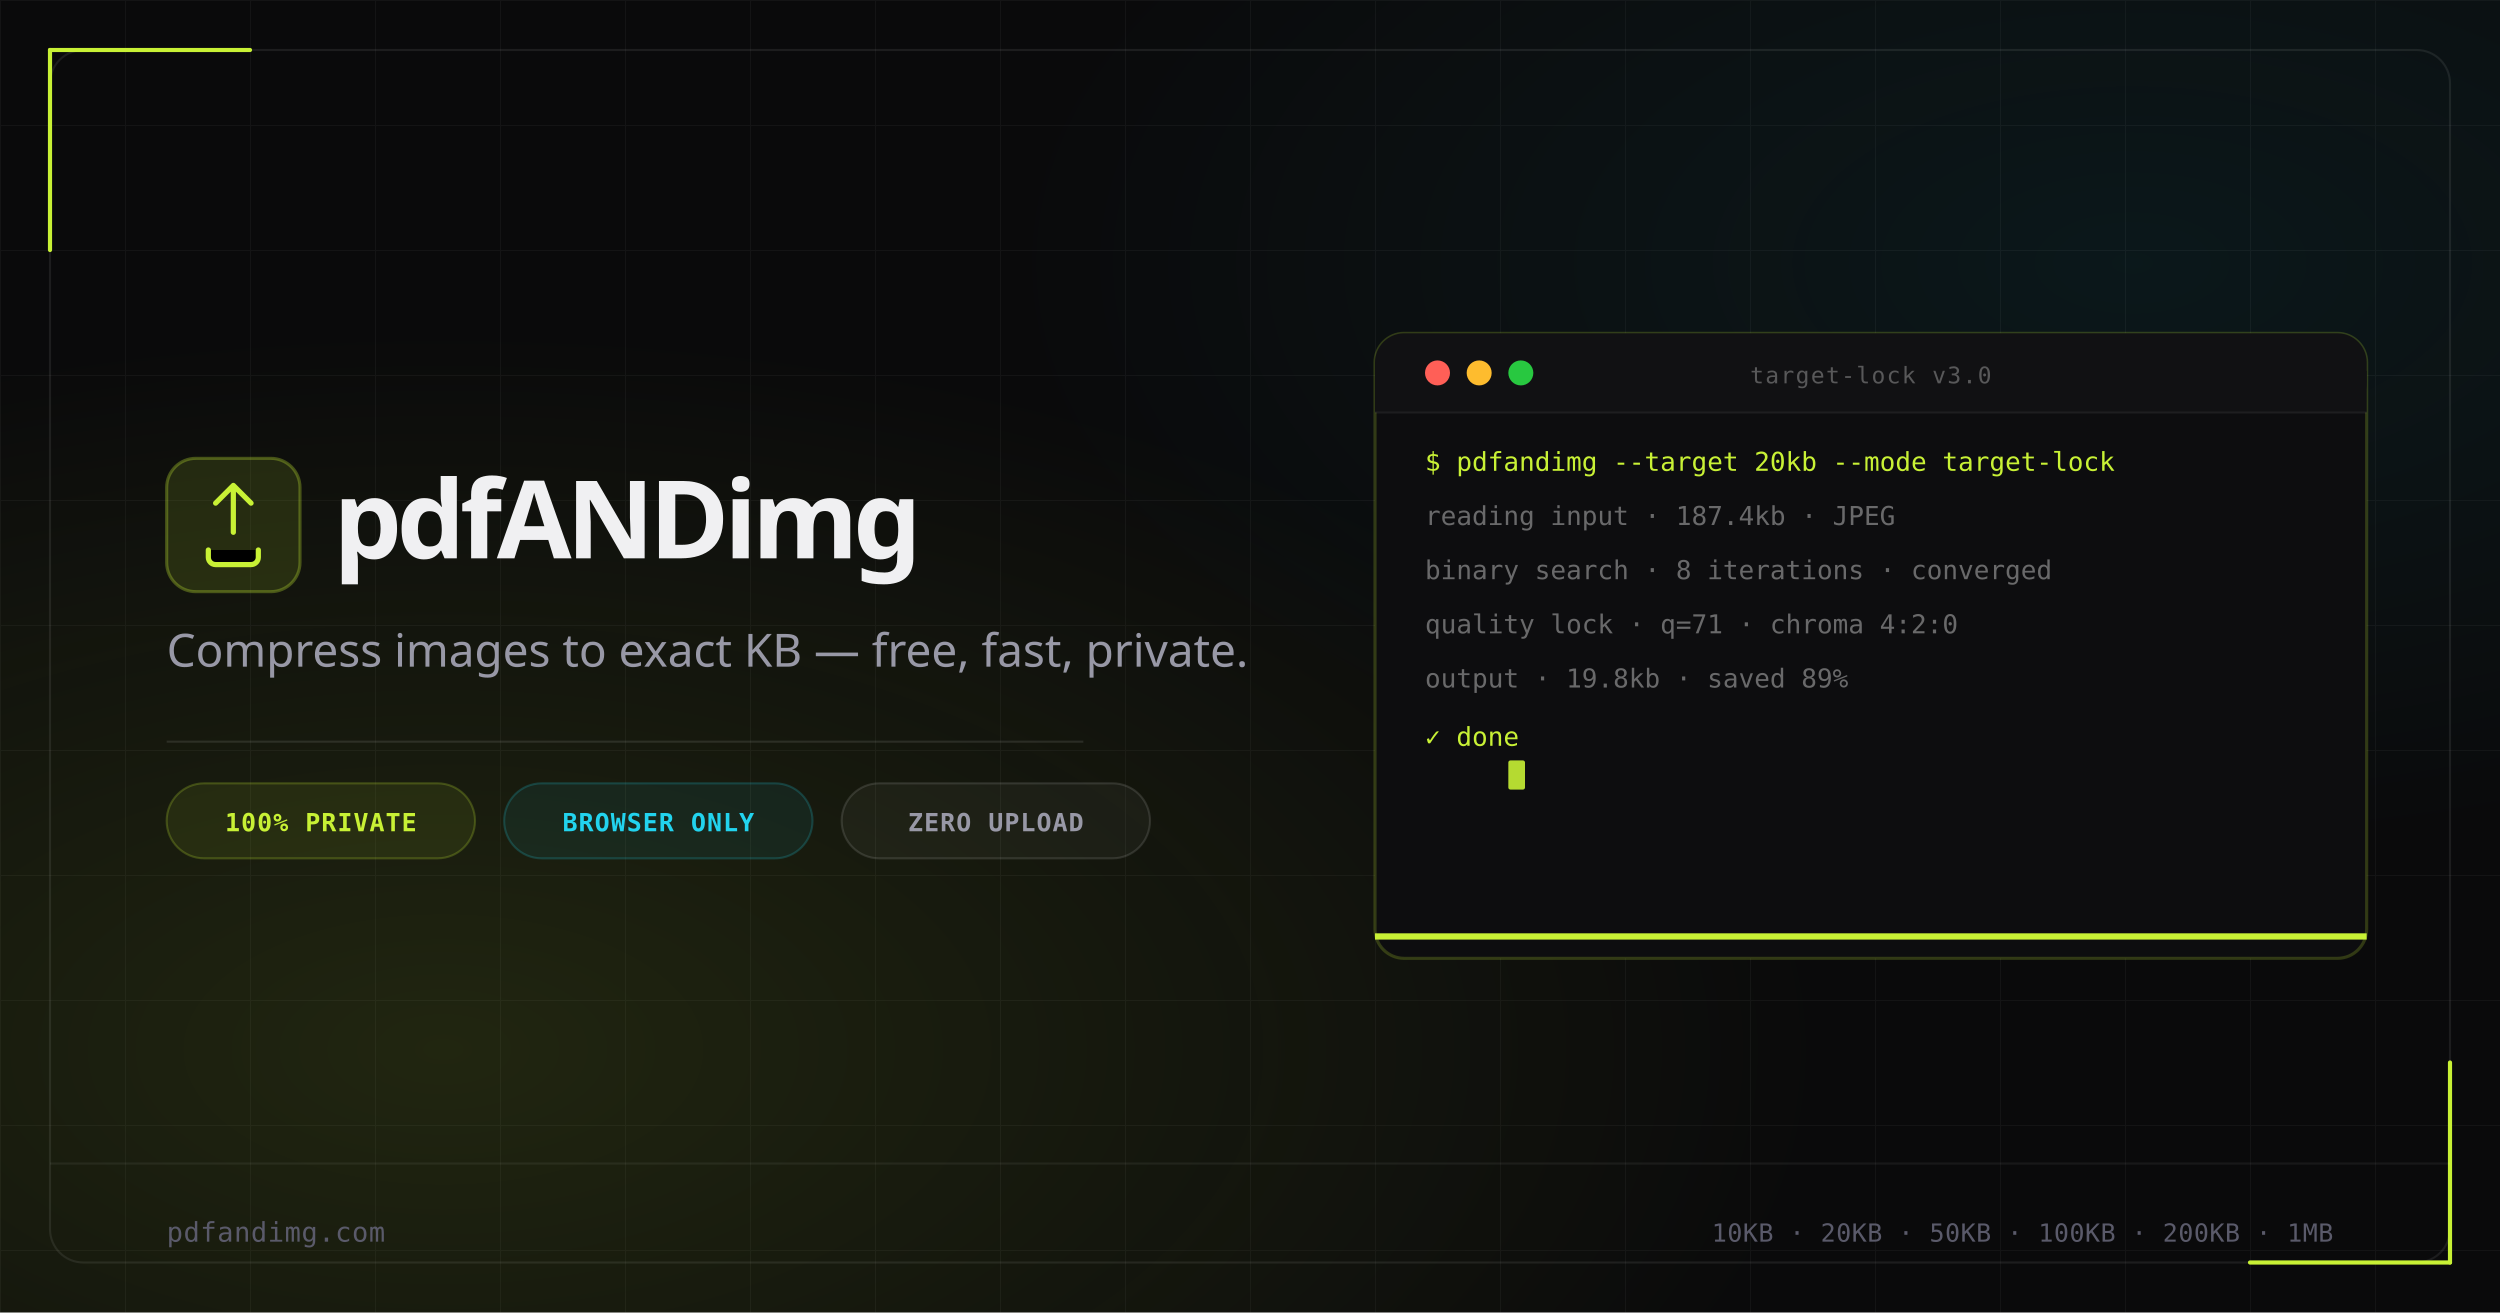
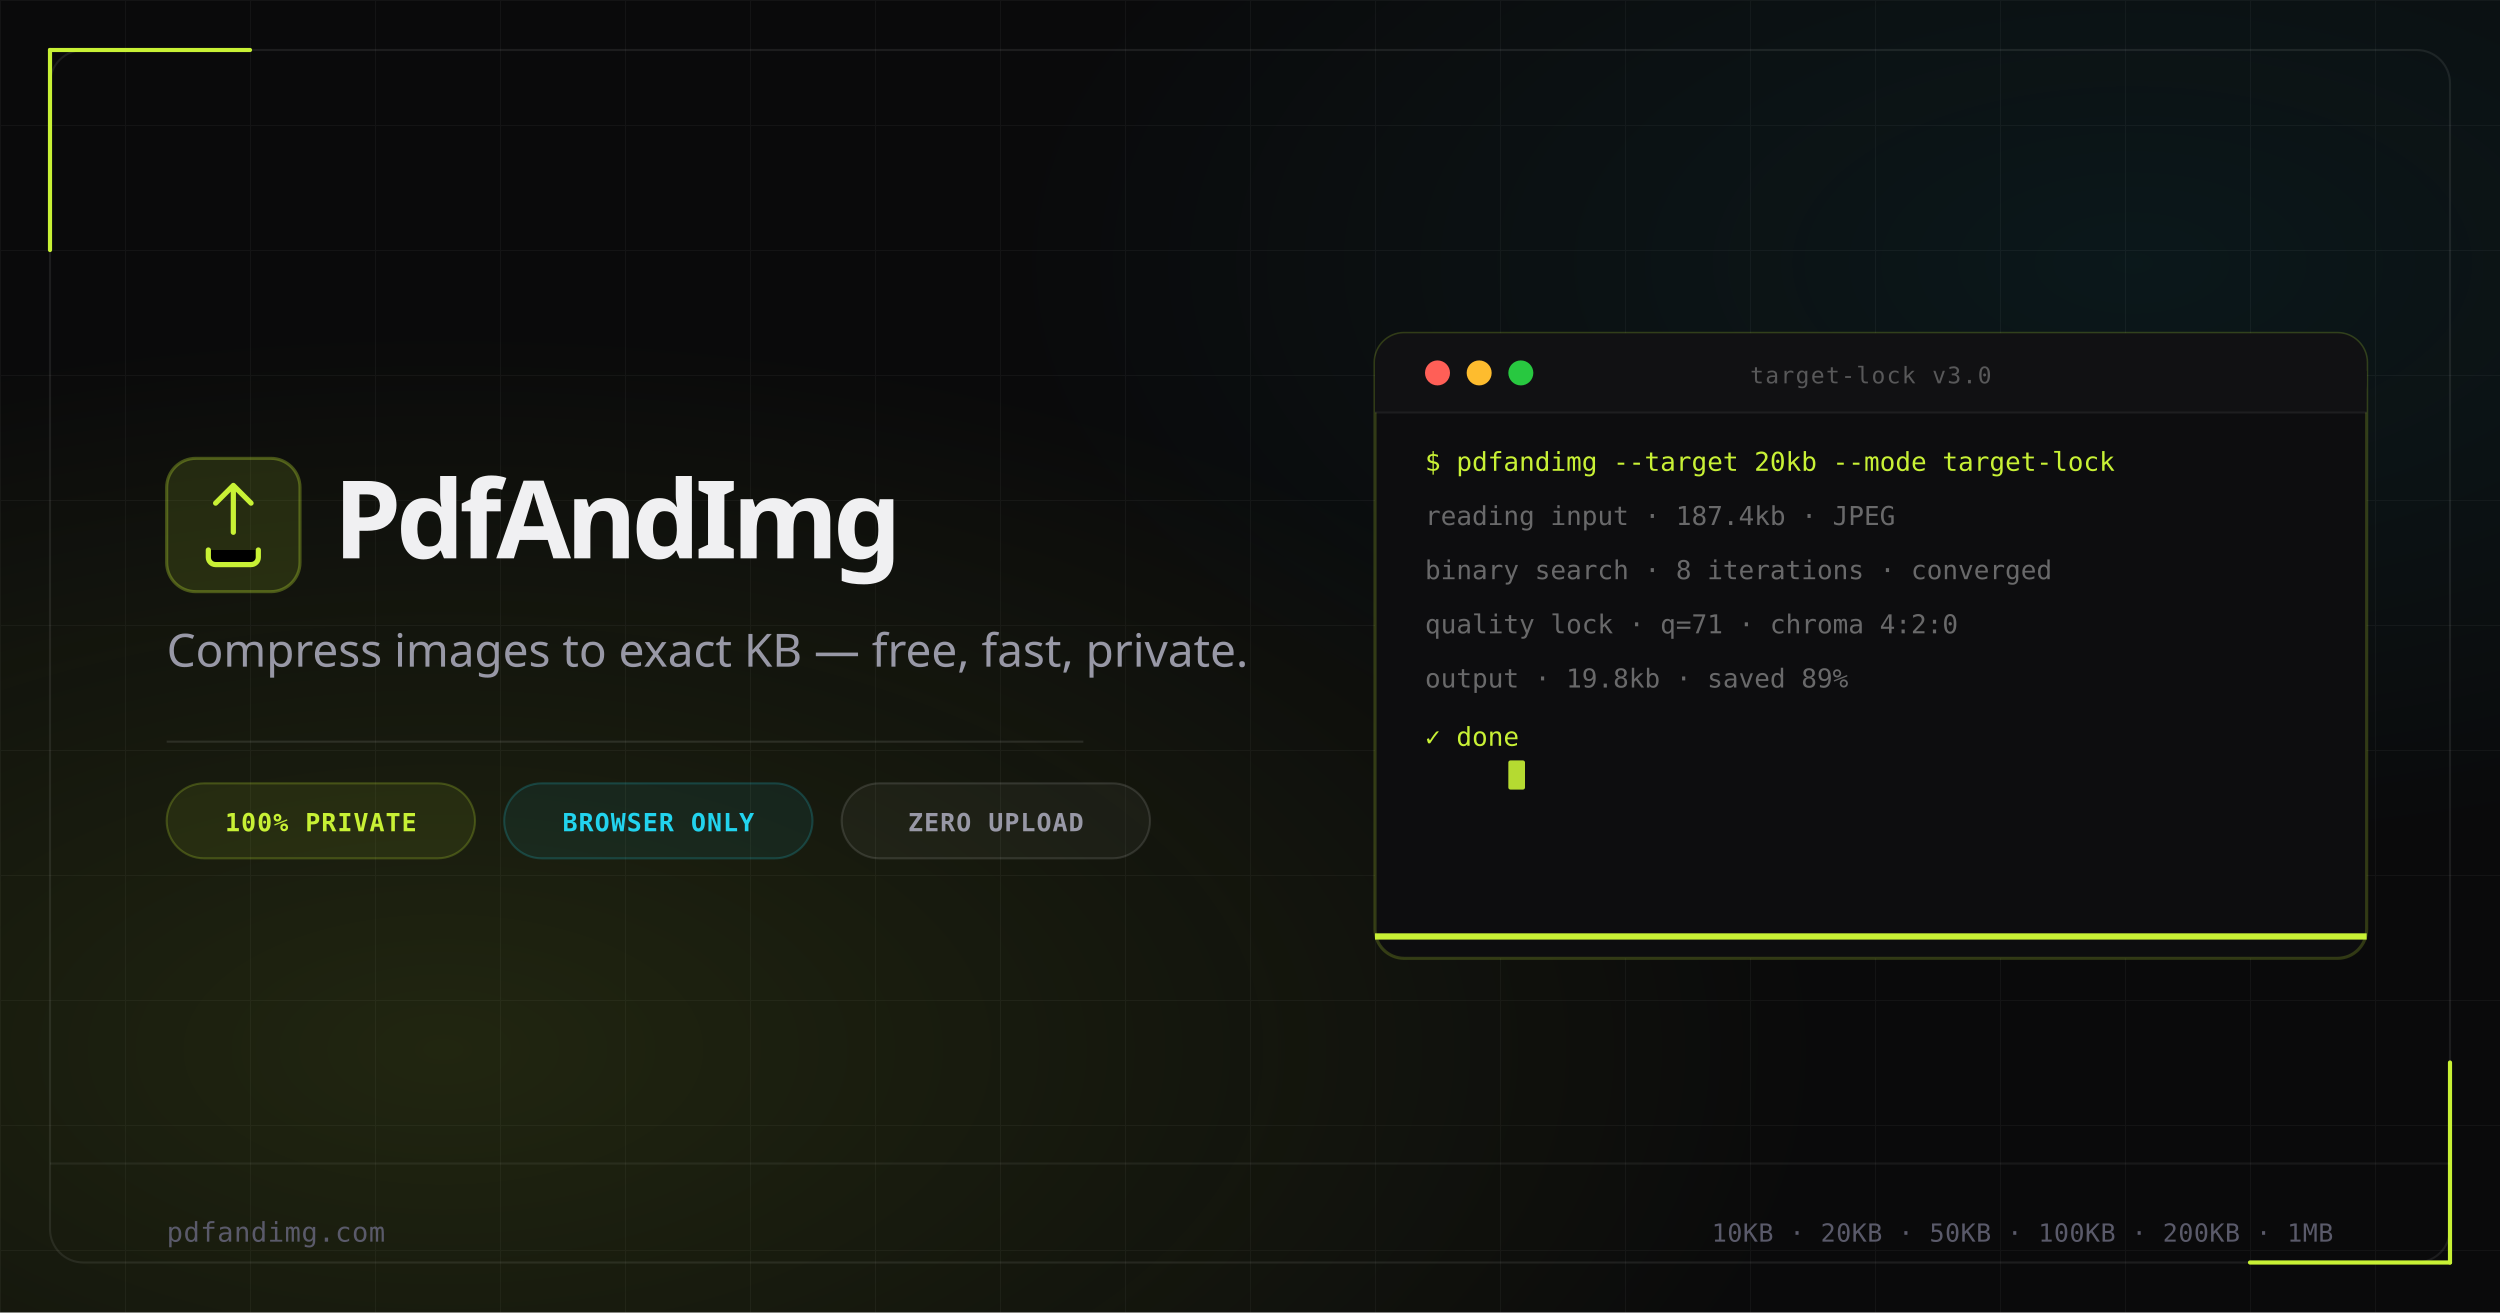
<svg xmlns="http://www.w3.org/2000/svg" width="1200" height="630" viewBox="0 0 1200 630">
  <defs>
    <rect id="bg" width="1200" height="630" />
    <pattern id="grid" width="60" height="60" patternUnits="userSpaceOnUse">
      <path d="M 60 0 L 0 0 0 60" fill="none" stroke="rgba(255,255,255,0.04)" stroke-width="1" />
    </pattern>
    <radialGradient id="limeGlow" cx="18%" cy="80%" r="55%">
      <stop offset="0%" stop-color="#c8f135" stop-opacity="0.12" />
      <stop offset="100%" stop-color="#c8f135" stop-opacity="0" />
    </radialGradient>
    <radialGradient id="cyanGlow" cx="85%" cy="20%" r="45%">
      <stop offset="0%" stop-color="#22d3ee" stop-opacity="0.07" />
      <stop offset="100%" stop-color="#22d3ee" stop-opacity="0" />
    </radialGradient>
  </defs>
  <rect width="1200" height="630" fill="#0a0a0b" />
  <rect width="1200" height="630" fill="url(#grid)" />
  <rect width="1200" height="630" fill="url(#limeGlow)" />
  <rect width="1200" height="630" fill="url(#cyanGlow)" />
  <rect x="24" y="24" width="1152" height="582" rx="16" fill="none" stroke="rgba(255,255,255,0.08)" stroke-width="1" />
  <line x1="24" y1="24" x2="120" y2="24" stroke="#c8f135" stroke-width="2" stroke-linecap="round" />
  <line x1="24" y1="24" x2="24" y2="120" stroke="#c8f135" stroke-width="2" stroke-linecap="round" />
  <line x1="1176" y1="606" x2="1080" y2="606" stroke="#c8f135" stroke-width="2" stroke-linecap="round" />
  <line x1="1176" y1="606" x2="1176" y2="510" stroke="#c8f135" stroke-width="2" stroke-linecap="round" />
  <g transform="translate(80, 220)">
    <rect width="64" height="64" rx="14" fill="rgba(200,241,53,0.12)" stroke="rgba(200,241,53,0.3)" stroke-width="1.5" />
    <path d="M20 44V47.5C20 49.43 21.57 51 23.5 51H40.5C42.43 51 44 49.43 44 47.5V44M32 13V35.5M32 13L23.5 21.5M32 13L40.5 21.5" stroke="#c8f135" stroke-width="2.5" stroke-linecap="round" stroke-linejoin="round" />
  </g>
-   <text x="160" y="268" font-family="'Space Grotesk', system-ui, sans-serif" font-size="52" font-weight="800" fill="#f0f0f2" letter-spacing="-2.5">pdfANDimg</text>
+   <text x="160" y="268" font-family="'Space Grotesk', system-ui, sans-serif" font-size="52" font-weight="800" fill="#f0f0f2" letter-spacing="-2.5">PdfAndImg</text>
  <text x="80" y="320" font-family="'Outfit', system-ui, sans-serif" font-size="22" font-weight="400" fill="#9898a6" letter-spacing="0">Compress images to exact KB — free, fast, private.</text>
  <line x1="80" y1="356" x2="520" y2="356" stroke="rgba(255,255,255,0.1)" stroke-width="1" />
  <rect x="80" y="376" width="148" height="36" rx="18" fill="rgba(200,241,53,0.08)" stroke="rgba(200,241,53,0.22)" stroke-width="1" />
  <text x="154" y="399" font-family="'IBM Plex Mono', monospace" font-size="12" font-weight="600" fill="#c8f135" text-anchor="middle" letter-spacing="0.04em">100% PRIVATE</text>
  <rect x="242" y="376" width="148" height="36" rx="18" fill="rgba(34,211,238,0.07)" stroke="rgba(34,211,238,0.2)" stroke-width="1" />
  <text x="316" y="399" font-family="'IBM Plex Mono', monospace" font-size="12" font-weight="600" fill="#22d3ee" text-anchor="middle" letter-spacing="0.04em">BROWSER ONLY</text>
  <rect x="404" y="376" width="148" height="36" rx="18" fill="rgba(255,255,255,0.04)" stroke="rgba(255,255,255,0.12)" stroke-width="1" />
  <text x="478" y="399" font-family="'IBM Plex Mono', monospace" font-size="12" font-weight="600" fill="#9898a6" text-anchor="middle" letter-spacing="0.04em">ZERO UPLOAD</text>
  <rect x="660" y="160" width="476" height="300" rx="14" fill="#0d0d0f" stroke="rgba(200,241,53,0.2)" stroke-width="1.5" />
  <rect x="660" y="160" width="476" height="38" rx="14" fill="#111113" />
  <rect x="660" y="178" width="476" height="20" fill="#111113" />
  <circle cx="690" cy="179" r="6" fill="#ff5f57" />
  <circle cx="710" cy="179" r="6" fill="#febc2e" />
  <circle cx="730" cy="179" r="6" fill="#28c840" />
  <text x="898" y="184" font-family="'IBM Plex Mono', monospace" font-size="11" fill="rgba(255,255,255,0.3)" text-anchor="middle" letter-spacing="0.06em">target-lock v3.0</text>
  <line x1="660" y1="198" x2="1136" y2="198" stroke="rgba(255,255,255,0.06)" stroke-width="1" />
  <text x="684" y="226" font-family="'IBM Plex Mono', monospace" font-size="12.5" fill="#c8f135">$ pdfandimg --target 20kb --mode target-lock</text>
  <text x="684" y="252" font-family="'IBM Plex Mono', monospace" font-size="12.5" fill="rgba(255,255,255,0.38)">  reading input   ·  187.4kb  ·  JPEG</text>
  <text x="684" y="278" font-family="'IBM Plex Mono', monospace" font-size="12.5" fill="rgba(255,255,255,0.38)">  binary search   ·  8 iterations  ·  converged</text>
  <text x="684" y="304" font-family="'IBM Plex Mono', monospace" font-size="12.5" fill="rgba(255,255,255,0.38)">  quality lock    ·  q=71  ·  chroma 4:2:0</text>
  <text x="684" y="330" font-family="'IBM Plex Mono', monospace" font-size="12.5" fill="rgba(255,255,255,0.38)">  output          ·  19.8kb  ·  saved 89%</text>
  <text x="684" y="358" font-family="'IBM Plex Mono', monospace" font-size="12.5" fill="#c8f135">✓ done</text>
  <rect x="724" y="365" width="8" height="14" rx="1" fill="#c8f135" opacity="0.9" />
  <rect x="660" y="448" width="476" height="3" rx="0" fill="rgba(255,255,255,0.05)" />
  <rect x="660" y="448" width="476" height="3" rx="0" fill="#c8f135" />
  <rect x="24" y="558" width="1152" height="1" fill="rgba(255,255,255,0.06)" />
  <text x="80" y="596" font-family="'IBM Plex Mono', monospace" font-size="13" fill="#5a5a6a" letter-spacing="0.02em">pdfandimg.com</text>
  <text x="1120" y="596" font-family="'IBM Plex Mono', monospace" font-size="12" fill="#5a5a6a" text-anchor="end" letter-spacing="0.02em">10KB · 20KB · 50KB · 100KB · 200KB · 1MB</text>
</svg>
